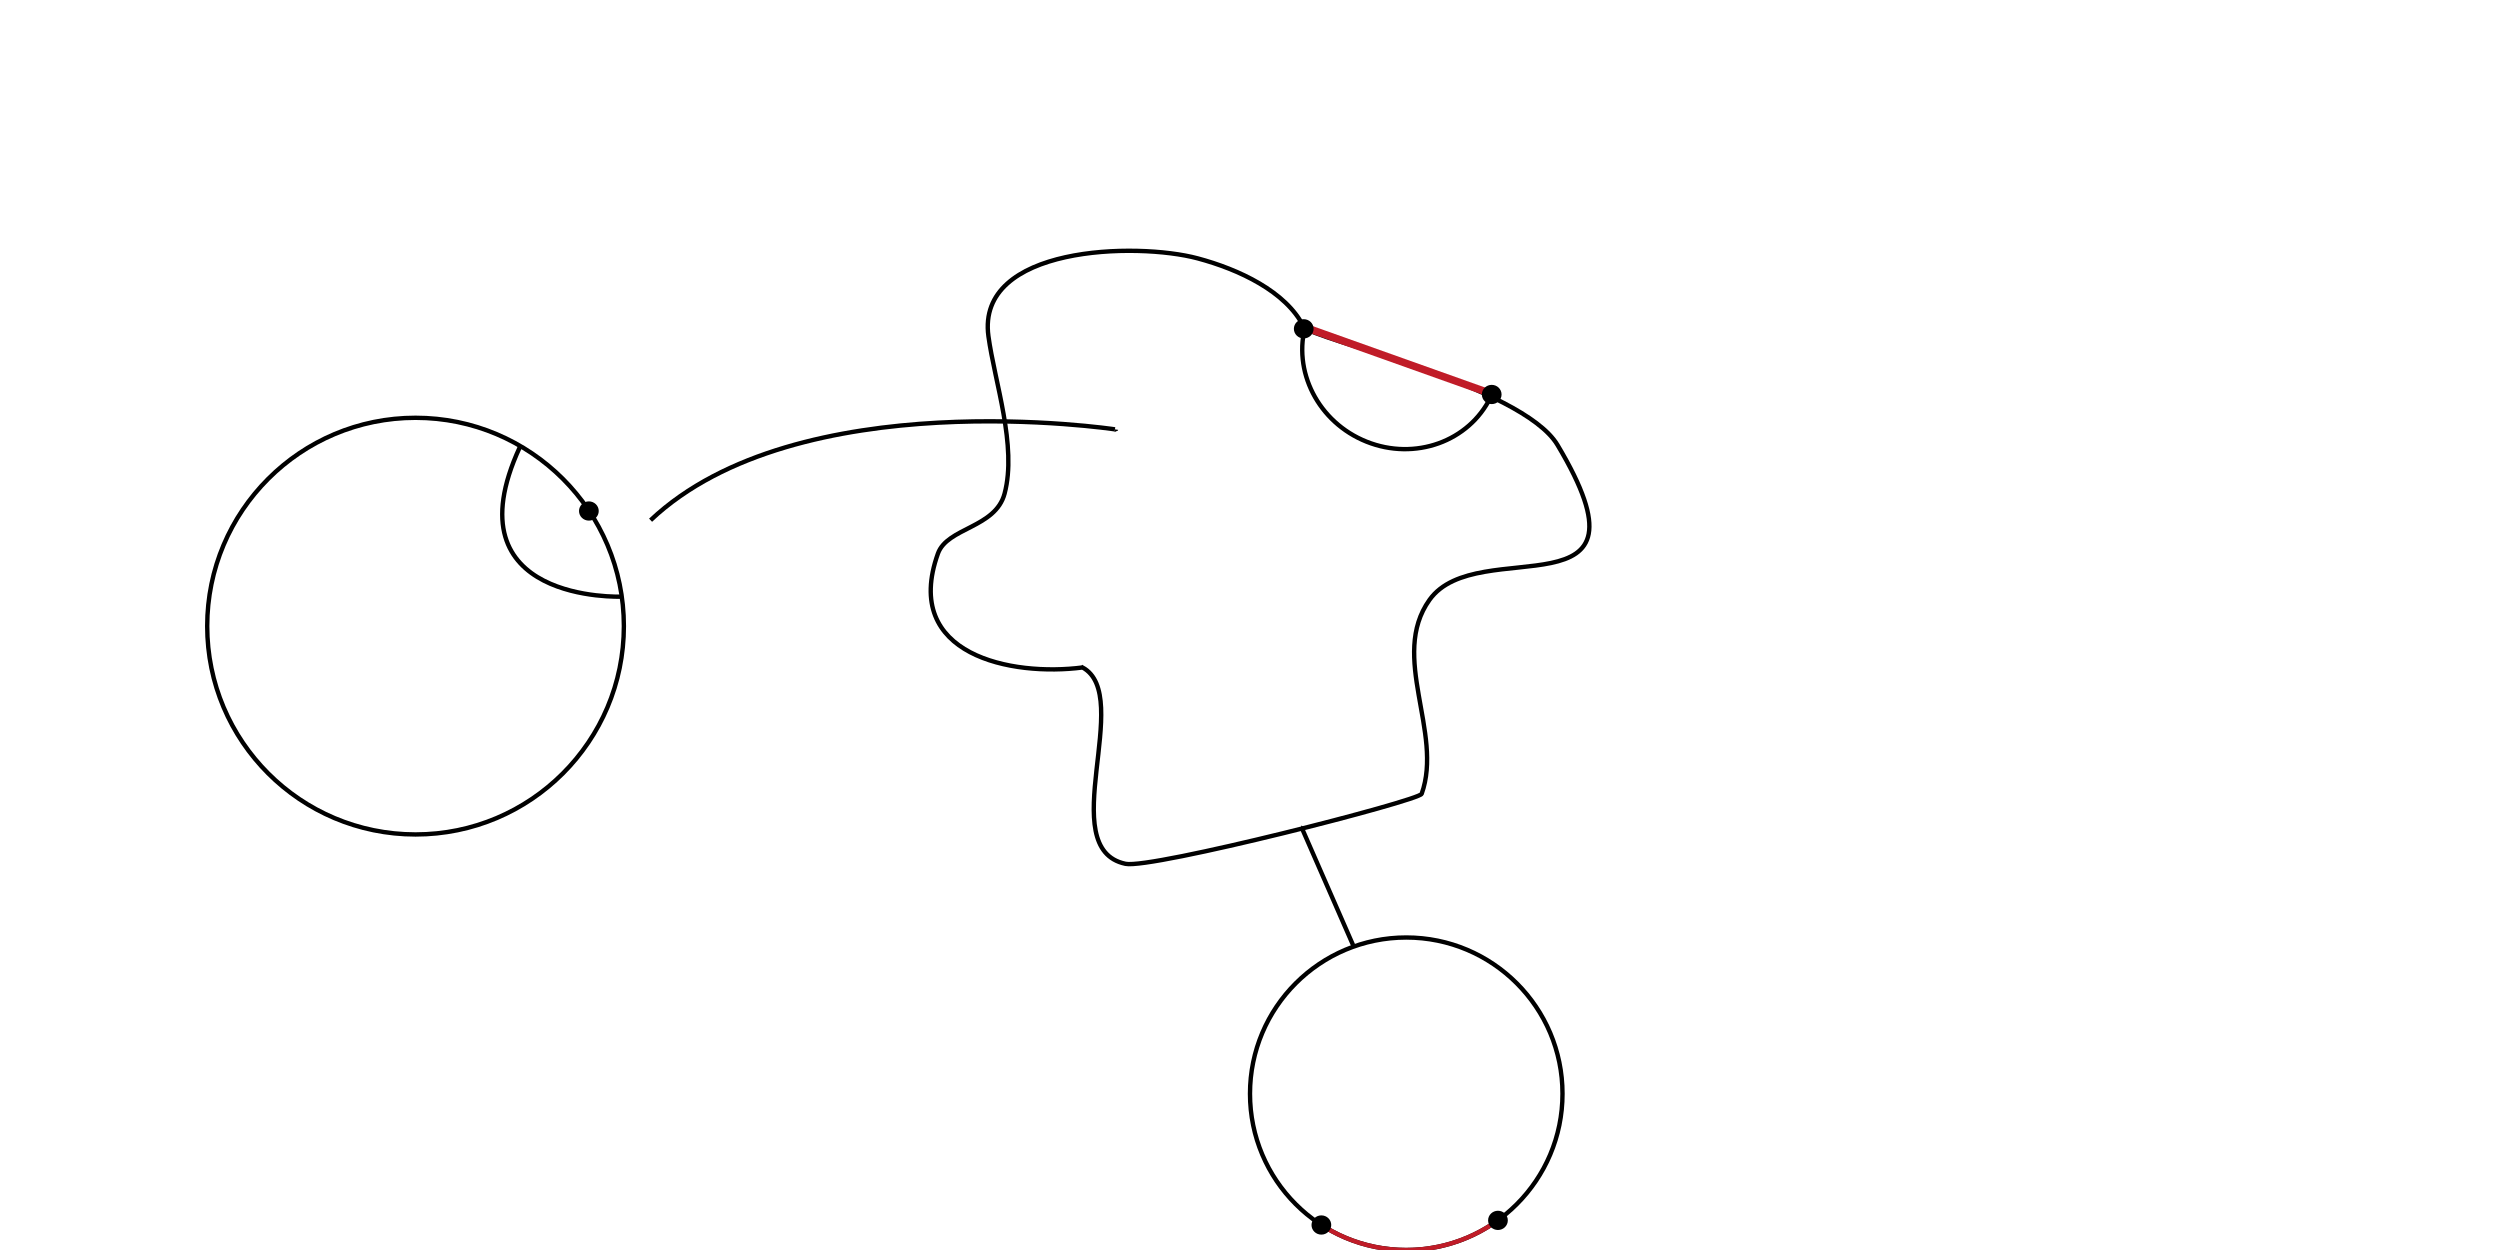
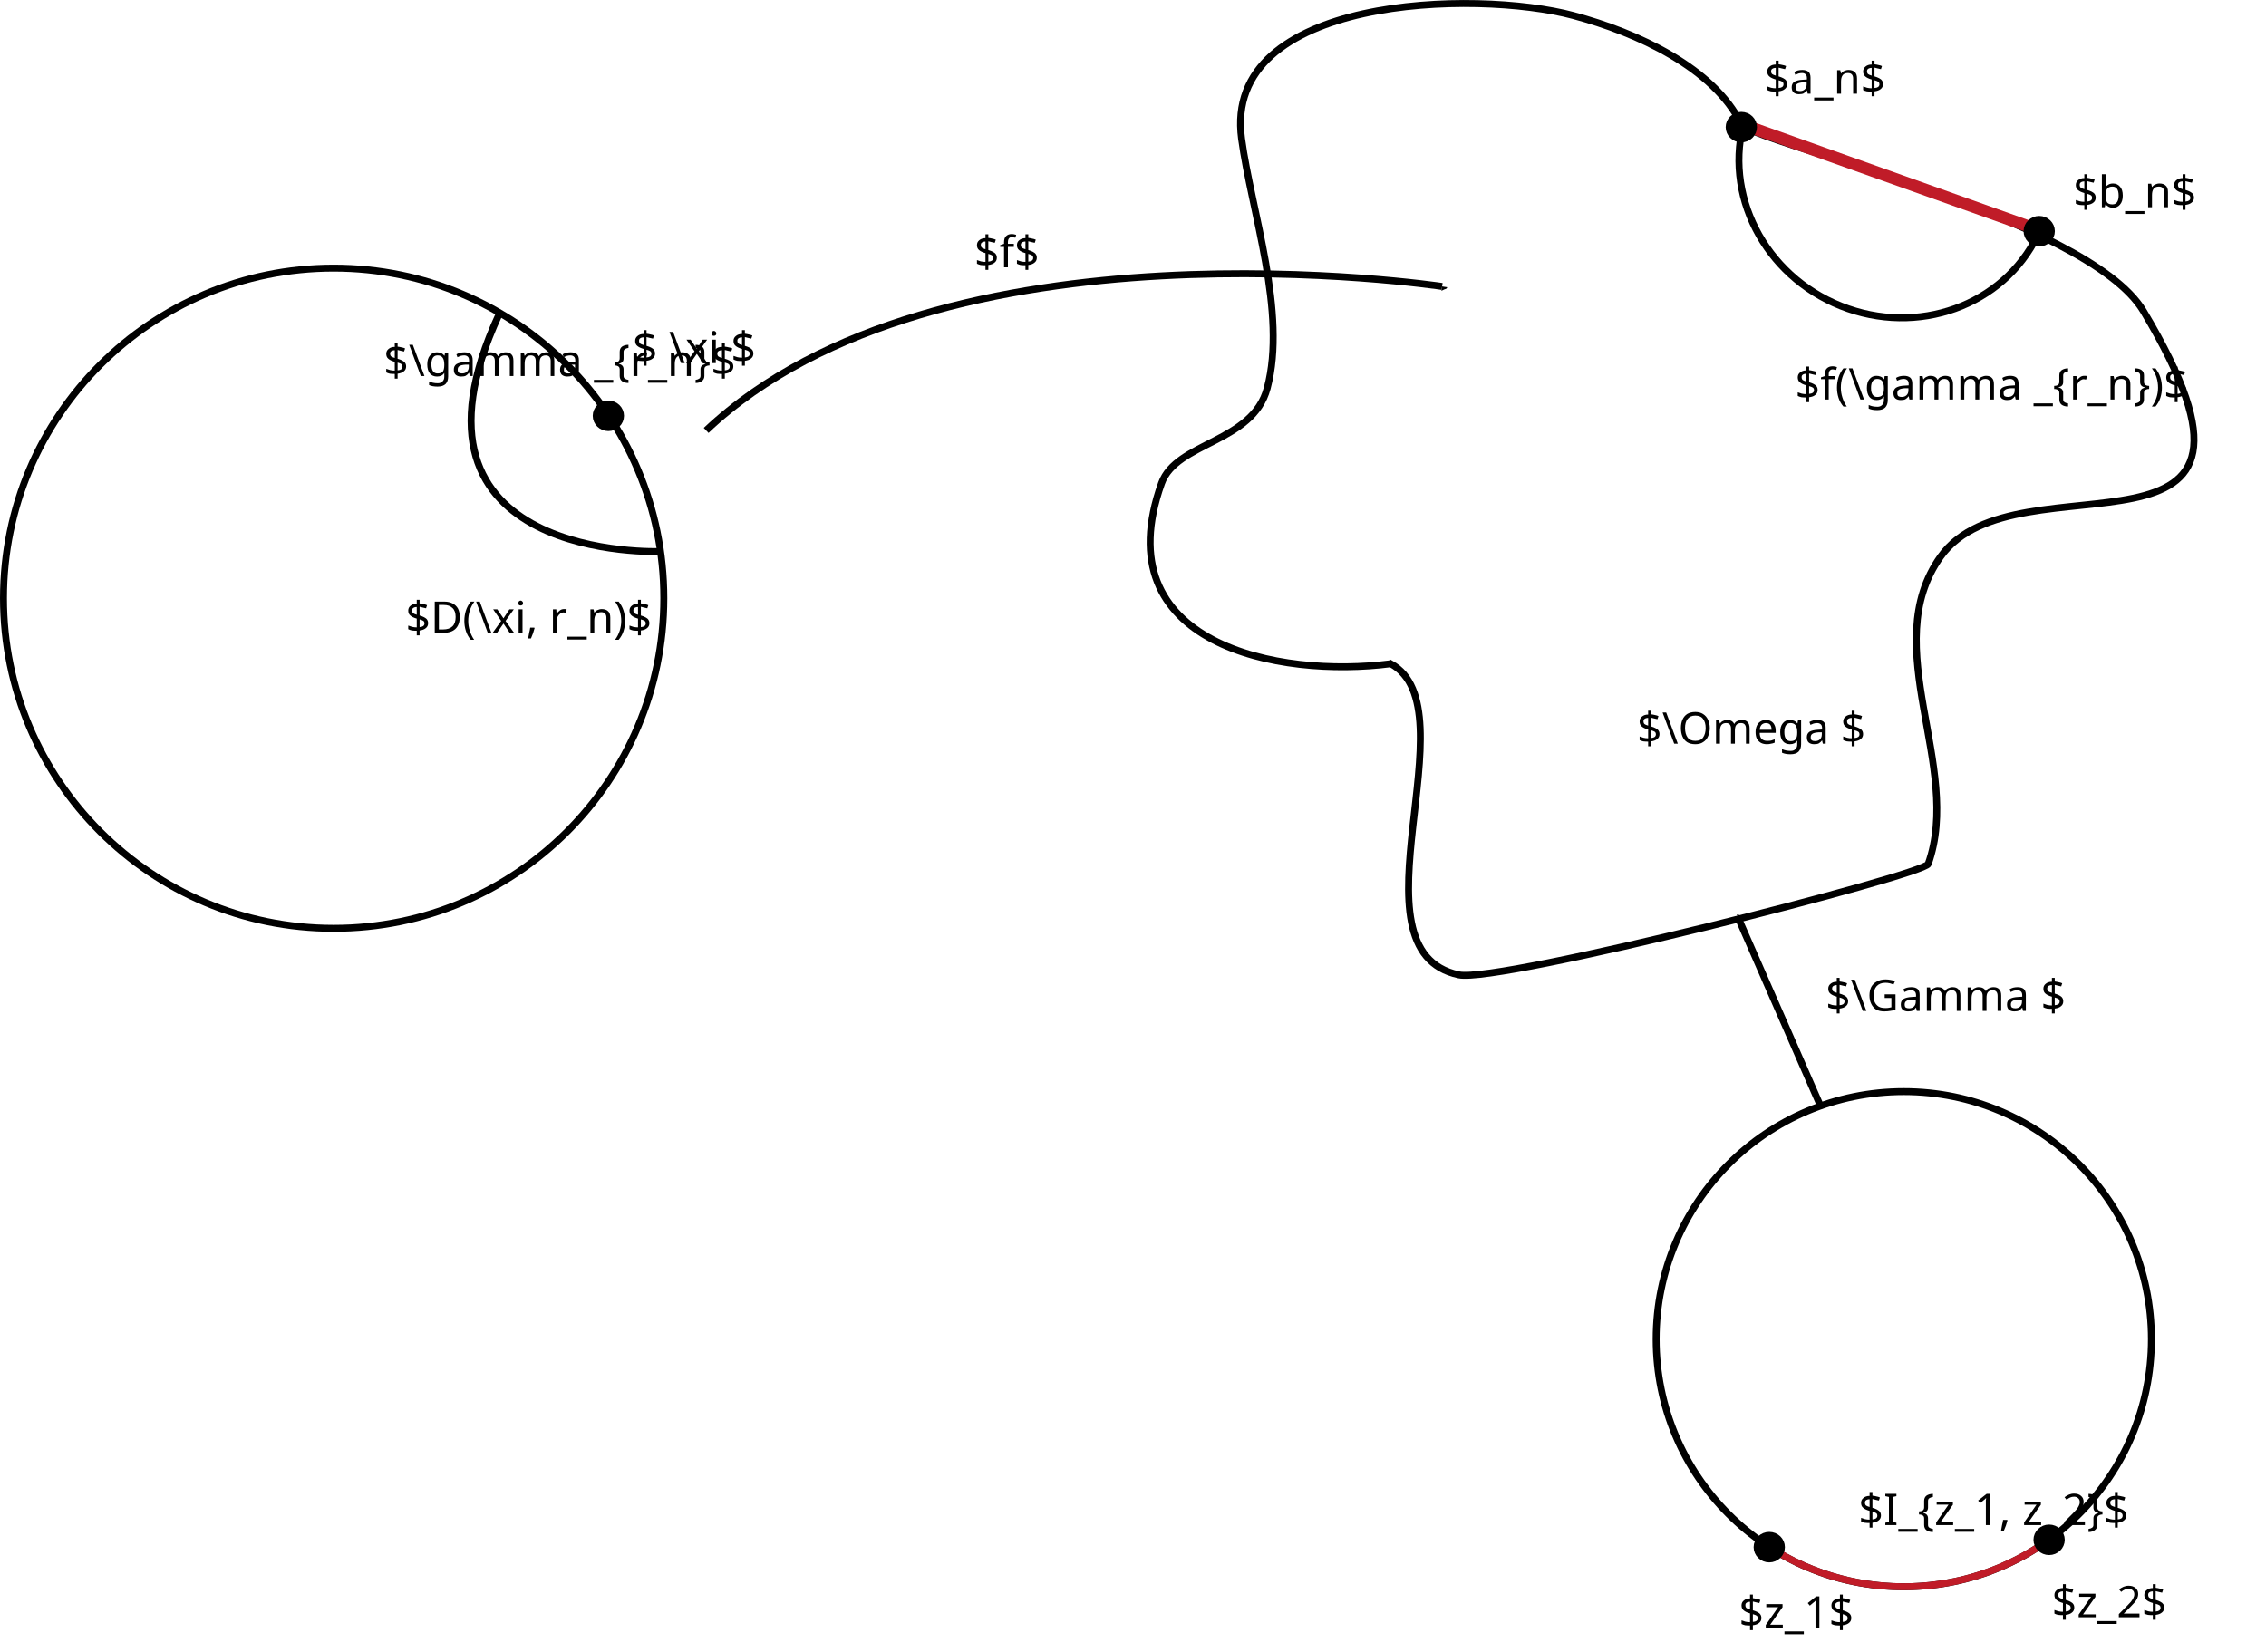
- <svg xmlns="http://www.w3.org/2000/svg" id="svg8" version="1.1" viewBox="0 0 240 120" height="120mm" width="240mm">
+ <svg xmlns="http://www.w3.org/2000/svg" id="svg8" version="1.1" viewBox="0 0 137.26 100.068" height="100.068mm" width="137.26mm">
  <defs id="defs2">
-     <marker id="marker-arrow-1.5923999999999998" orient="auto-start-reverse" refY="0" refX="0" markerHeight="1.690" markerWidth="0.911">
+     <marker id="marker-arrow-1.5923999999999998" orient="auto-start-reverse" refY="0" refX="0" markerHeight="1.69" markerWidth="0.911">
      <g transform="scale(1.073399)" id="g1046">
        <path d="M -1.554,2.072 C -1.425,1.295 0,0.13 0.389,0 0,-0.13 -1.425,-1.295 -1.554,-2.072" style="fill:none;stroke:#000000;stroke-width:0.6;stroke-linecap:round;stroke-linejoin:round;stroke-miterlimit:10;stroke-dasharray:none;stroke-opacity:1" id="path1044" />
      </g>
    </marker>
-     <marker id="marker-arrow-1.5923999999999998-5" orient="auto-start-reverse" refY="0" refX="0" markerHeight="1.690" markerWidth="0.911">
+     <marker id="marker-arrow-1.5923999999999998-5" orient="auto-start-reverse" refY="0" refX="0" markerHeight="1.69" markerWidth="0.911">
      <g transform="scale(1.073399)" id="g1072">
        <path d="M -1.554,2.072 C -1.425,1.295 0,0.13 0.389,0 0,-0.13 -1.425,-1.295 -1.554,-2.072" style="fill:none;stroke:#000000;stroke-width:0.6;stroke-linecap:round;stroke-linejoin:round;stroke-miterlimit:10;stroke-dasharray:none;stroke-opacity:1" id="path1070" />
      </g>
    </marker>
-     <marker id="marker-arrow-1.5923999999999998-6" orient="auto-start-reverse" refY="0" refX="0" markerHeight="1.690" markerWidth="0.911">
+     <marker id="marker-arrow-1.5923999999999998-6" orient="auto-start-reverse" refY="0" refX="0" markerHeight="1.69" markerWidth="0.911">
      <g transform="scale(1.073399)" id="g1105">
        <path d="M -1.554,2.072 C -1.425,1.295 0,0.13 0.389,0 0,-0.13 -1.425,-1.295 -1.554,-2.072" style="fill:none;stroke:#000000;stroke-width:0.6;stroke-linecap:round;stroke-linejoin:round;stroke-miterlimit:10;stroke-dasharray:none;stroke-opacity:1" id="path1103" />
      </g>
    </marker>
  </defs>
-   <g transform="translate(0,-177)" id="layer1">
-     <circle r="20" cy="237.108" cx="39.892" id="path831" style="opacity:1;fill:none;fill-opacity:1;fill-rule:evenodd;stroke:black;stroke-width:0.421;stroke-dasharray:none;stroke-opacity:1;marker-start:none;marker-end:none;stroke-miterlimit:4" />
+   <g transform="translate(-19.68116,-200.8635)" id="layer1">
+     <circle r="20" cy="237.108" cx="39.892" id="path831" style="opacity:1;fill:none;fill-opacity:1;fill-rule:evenodd;stroke:#000000;stroke-width:0.421;stroke-miterlimit:4;stroke-dasharray:none;stroke-opacity:1;marker-start:none;marker-end:none" />
    <path id="path849" d="m 49.898,219.936 c -6.933,15.027 9.814,14.341 9.814,14.341" style="fill:none;fill-opacity:1;stroke:#000000;stroke-width:0.421;stroke-linecap:butt;stroke-linejoin:miter;stroke-dasharray:none;stroke-opacity:1;marker-start:none;marker-end:none" />
    <ellipse ry="0.727" rx="0.75" cy="226.056" cx="56.532" id="path867" style="opacity:1;fill:#000000;fill-opacity:1;fill-rule:evenodd;stroke:#000000;stroke-width:0.394;stroke-miterlimit:4;stroke-dasharray:none;stroke-opacity:1;marker-start:none;marker-end:none" />
    <path id="path948" d="m 103.923,241.078 c -6.761,0.875 -17.385,-1.139 -13.883,-10.935 0.896,-2.507 5.522,-2.448 6.401,-5.76 1.213,-4.568 -0.952,-10.703 -1.552,-15.108 -1.182,-8.681 14.198,-9.048 20.09,-7.471 3.913,1.048 8.485,3.158 10.181,6.578 0.544,1.097 20.93,5.599 24.357,11.331 10.108,16.905 -7.644,8.36 -12.286,14.875 -3.871,5.433 1.359,12.719 -0.751,18.62 -0.237,0.664 -25.975,7.237 -28.43,6.719 -6.942,-1.464 0.878,-16.14 -4.126,-18.85 z" style="fill:none;fill-opacity:1;stroke:#000000;stroke-width:0.421;stroke-linecap:butt;stroke-linejoin:miter;stroke-dasharray:none;stroke-opacity:1;marker-start:none;marker-end:none" />
-     <path id="path991" d="m 125.16,208.382 18.095,6.447" style="fill:none;stroke:#c01c28;stroke-width:0.721;stroke-linecap:butt;stroke-linejoin:miter;stroke-opacity:1;fill-opacity:1;marker-end:none;marker-start:none;stroke-dasharray:none;stroke-miterlimit:4" />
+     <path id="path991" d="m 125.16,208.382 18.095,6.447" style="fill:none;fill-opacity:1;stroke:#c01c28;stroke-width:0.721;stroke-linecap:butt;stroke-linejoin:miter;stroke-miterlimit:4;stroke-dasharray:none;stroke-opacity:1;marker-start:none;marker-end:none" />
    <ellipse style="opacity:1;fill:#000000;fill-opacity:1;fill-rule:evenodd;stroke:#000000;stroke-width:0.394;stroke-miterlimit:4;stroke-dasharray:none;stroke-opacity:1;marker-start:none;marker-end:none" id="path867-6" cx="125.159" cy="208.566" rx="0.75" ry="0.727" />
    <ellipse style="opacity:1;fill:#000000;fill-opacity:1;fill-rule:evenodd;stroke:#000000;stroke-width:0.394;stroke-miterlimit:4;stroke-dasharray:none;stroke-opacity:1;marker-start:none;marker-end:none" id="path867-7" cx="143.204" cy="214.87" rx="0.75" ry="0.727" />
    <path transform="rotate(26.02965)" d="m 222.993,130.506 a 9.574,9.098 0 0 1 -8.826,9.071 9.574,9.098 0 0 1 -10.205,-7.653" id="path989" style="opacity:1;fill:none;fill-opacity:1;fill-rule:evenodd;stroke:#000000;stroke-width:0.421;stroke-miterlimit:4;stroke-dasharray:none;stroke-opacity:1;marker-start:none;marker-end:none" />
-     <circle r="15" cy="282" cx="135" id="path1001" style="opacity:1;fill:none;fill-opacity:1;fill-rule:evenodd;stroke:black;stroke-width:0.421;stroke-miterlimit:4;stroke-dasharray:none;stroke-opacity:1;marker-start:none;marker-end:none" />
+     <circle r="15" cy="282" cx="135" id="path1001" style="opacity:1;fill:none;fill-opacity:1;fill-rule:evenodd;stroke:#000000;stroke-width:0.421;stroke-miterlimit:4;stroke-dasharray:none;stroke-opacity:1;marker-start:none;marker-end:none" />
    <path d="m 143.851,294.11 a 15,15 0 0 1 -16.943,0.52" id="path1011" style="opacity:1;fill:none;fill-opacity:1;fill-rule:evenodd;stroke:#c01c28;stroke-width:0.421;stroke-miterlimit:4;stroke-dasharray:none;stroke-opacity:1;marker-start:none;marker-end:none" />
    <ellipse style="opacity:1;fill:#000000;fill-opacity:1;fill-rule:evenodd;stroke:#000000;stroke-width:0.394;stroke-miterlimit:4;stroke-dasharray:none;stroke-opacity:1;marker-start:none;marker-end:none" id="path867-5" cx="126.852" cy="294.6" rx="0.75" ry="0.727" />
    <ellipse style="opacity:1;fill:#000000;fill-opacity:1;fill-rule:evenodd;stroke:#000000;stroke-width:0.394;stroke-miterlimit:4;stroke-dasharray:none;stroke-opacity:1;marker-start:none;marker-end:none" id="path867-3" cx="143.804" cy="294.156" rx="0.75" ry="0.727" />
-     <path id="path1034" d="m 129.906,267.757 -4.896,-11.19" style="fill:none;stroke:black;stroke-width:0.421;stroke-linecap:butt;stroke-linejoin:miter;stroke-opacity:1;fill-opacity:1;marker-end:url(#marker-arrow-1.5923999999999998);marker-start:none;stroke-dasharray:none;marker-mid:" />
-     <path id="path1068" d="m 62.455,226.94 c 14.116,-13.336 44.58,-8.722 44.58,-8.722" style="fill:none;stroke:black;stroke-width:0.421;stroke-linecap:butt;stroke-linejoin:miter;stroke-opacity:1;fill-opacity:1;marker-end:url(#marker-arrow-1.5923999999999998);marker-start:none;stroke-dasharray:none" />
+     <path id="path1034" d="m 129.906,267.757 -4.896,-11.19" style="fill:none;fill-opacity:1;stroke:#000000;stroke-width:0.421;stroke-linecap:butt;stroke-linejoin:miter;stroke-dasharray:none;stroke-opacity:1;marker-start:none;marker-end:url(#marker-arrow-1.5923999999999998)" />
+     <path id="path1068" d="m 62.455,226.94 c 14.116,-13.336 44.58,-8.722 44.58,-8.722" style="fill:none;fill-opacity:1;stroke:#000000;stroke-width:0.421;stroke-linecap:butt;stroke-linejoin:miter;stroke-dasharray:none;stroke-opacity:1;marker-start:none;marker-end:url(#marker-arrow-1.5923999999999998)" />
+     <text id="text892" xml:space="preserve" style="font-size:2.646px;font-family:Hack;-inkscape-font-specification:'Hack, Normal';fill:#000000;fill-opacity:1;stroke:none;stroke-width:0.265" y="222.863" x="58">
+       <tspan id="tspan890" x="58" y="222.863" style="stroke-width:0.265">$ \xi $</tspan>
+     </text>
+     <text id="text906" xml:space="preserve" style="font-size:2.646px;font-family:Hack;-inkscape-font-specification:'Hack, Normal';fill:#000000;fill-opacity:1;stroke:none;stroke-width:0.265" y="223.645" x="42.922">
+       <tspan id="tspan904" x="42.922" y="223.645" style="stroke-width:0.265">$\gamma _{r_n}$</tspan>
+     </text>
+     <text id="text920" xml:space="preserve" style="font-size:2.646px;font-family:Hack;-inkscape-font-specification:'Hack, Normal';fill:#000000;fill-opacity:1;stroke:none;stroke-width:0.265" y="239.205" x="44.255">
+       <tspan id="tspan918" x="44.255" y="239.205" style="stroke-width:0.265">$D(\xi, r_n)$</tspan>
+     </text>
+     <text id="text934" xml:space="preserve" style="font-size:2.646px;font-family:Hack;-inkscape-font-specification:'Hack, Normal';fill:#000000;fill-opacity:1;stroke:none;stroke-width:0.265" y="217.061" x="78.704">
+       <tspan id="tspan932" x="78.704" y="217.061" style="stroke-width:0.265">$f$</tspan>
+     </text>
+     <text id="text948" xml:space="preserve" style="font-size:2.646px;font-family:Hack;-inkscape-font-specification:'Hack, Normal';fill:#000000;fill-opacity:1;stroke:none;stroke-width:0.265" y="206.54" x="126.573">
+       <tspan id="tspan946" x="126.573" y="206.54" style="stroke-width:0.265">$a_n$</tspan>
+     </text>
+     <text id="text962" xml:space="preserve" style="font-size:2.646px;font-family:Hack;-inkscape-font-specification:'Hack, Normal';fill:#000000;fill-opacity:1;stroke:none;stroke-width:0.265" y="213.42" x="145.267">
+       <tspan id="tspan960" x="145.267" y="213.42" style="stroke-width:0.265">$b_n$</tspan>
+     </text>
+     <text id="text976" xml:space="preserve" style="font-size:2.646px;font-family:Hack;-inkscape-font-specification:'Hack, Normal';fill:#000000;fill-opacity:1;stroke:none;stroke-width:0.265" y="225.073" x="128.422">
+       <tspan id="tspan974" x="128.422" y="225.073" style="stroke-width:0.265">$f(\gamma _{r_n})$</tspan>
+     </text>
+     <text id="text990" xml:space="preserve" style="font-size:2.646px;font-family:Hack;-inkscape-font-specification:'Hack, Normal';fill:#000000;fill-opacity:1;stroke:none;stroke-width:0.265" y="245.922" x="118.843">
+       <tspan id="tspan988" x="118.843" y="245.922" style="stroke-width:0.265">$\Omega $</tspan>
+     </text>
+     <text id="text1004" xml:space="preserve" style="font-size:2.646px;font-family:Hack;-inkscape-font-specification:'Hack, Normal';fill:#000000;fill-opacity:1;stroke:none;stroke-width:0.265" y="262.11" x="130.268">
+       <tspan id="tspan1002" x="130.268" y="262.11" style="stroke-width:0.265">$\Gamma $</tspan>
+     </text>
+     <text id="text1018" xml:space="preserve" style="font-size:2.646px;font-family:Hack;-inkscape-font-specification:'Hack, Normal';fill:#000000;fill-opacity:1;stroke:none;stroke-width:0.265" y="299.473" x="125.015">
+       <tspan id="tspan1016" x="125.015" y="299.473" style="stroke-width:0.265">$z_1$</tspan>
+     </text>
+     <text id="text1032" xml:space="preserve" style="font-size:2.646px;font-family:Hack;-inkscape-font-specification:'Hack, Normal';fill:#000000;fill-opacity:1;stroke:none;stroke-width:0.265" y="298.843" x="143.969">
+       <tspan id="tspan1030" x="143.969" y="298.843" style="stroke-width:0.265">$z_2$</tspan>
+     </text>
+     <text id="text1046" xml:space="preserve" style="font-size:2.646px;font-family:Hack;-inkscape-font-specification:'Hack, Normal';fill:#000000;fill-opacity:1;stroke:none;stroke-width:0.265" y="293.264" x="132.257">
+       <tspan id="tspan1044" x="132.257" y="293.264" style="stroke-width:0.265">$I_{z_1, z_2}$</tspan>
+     </text>
  </g>
</svg>
